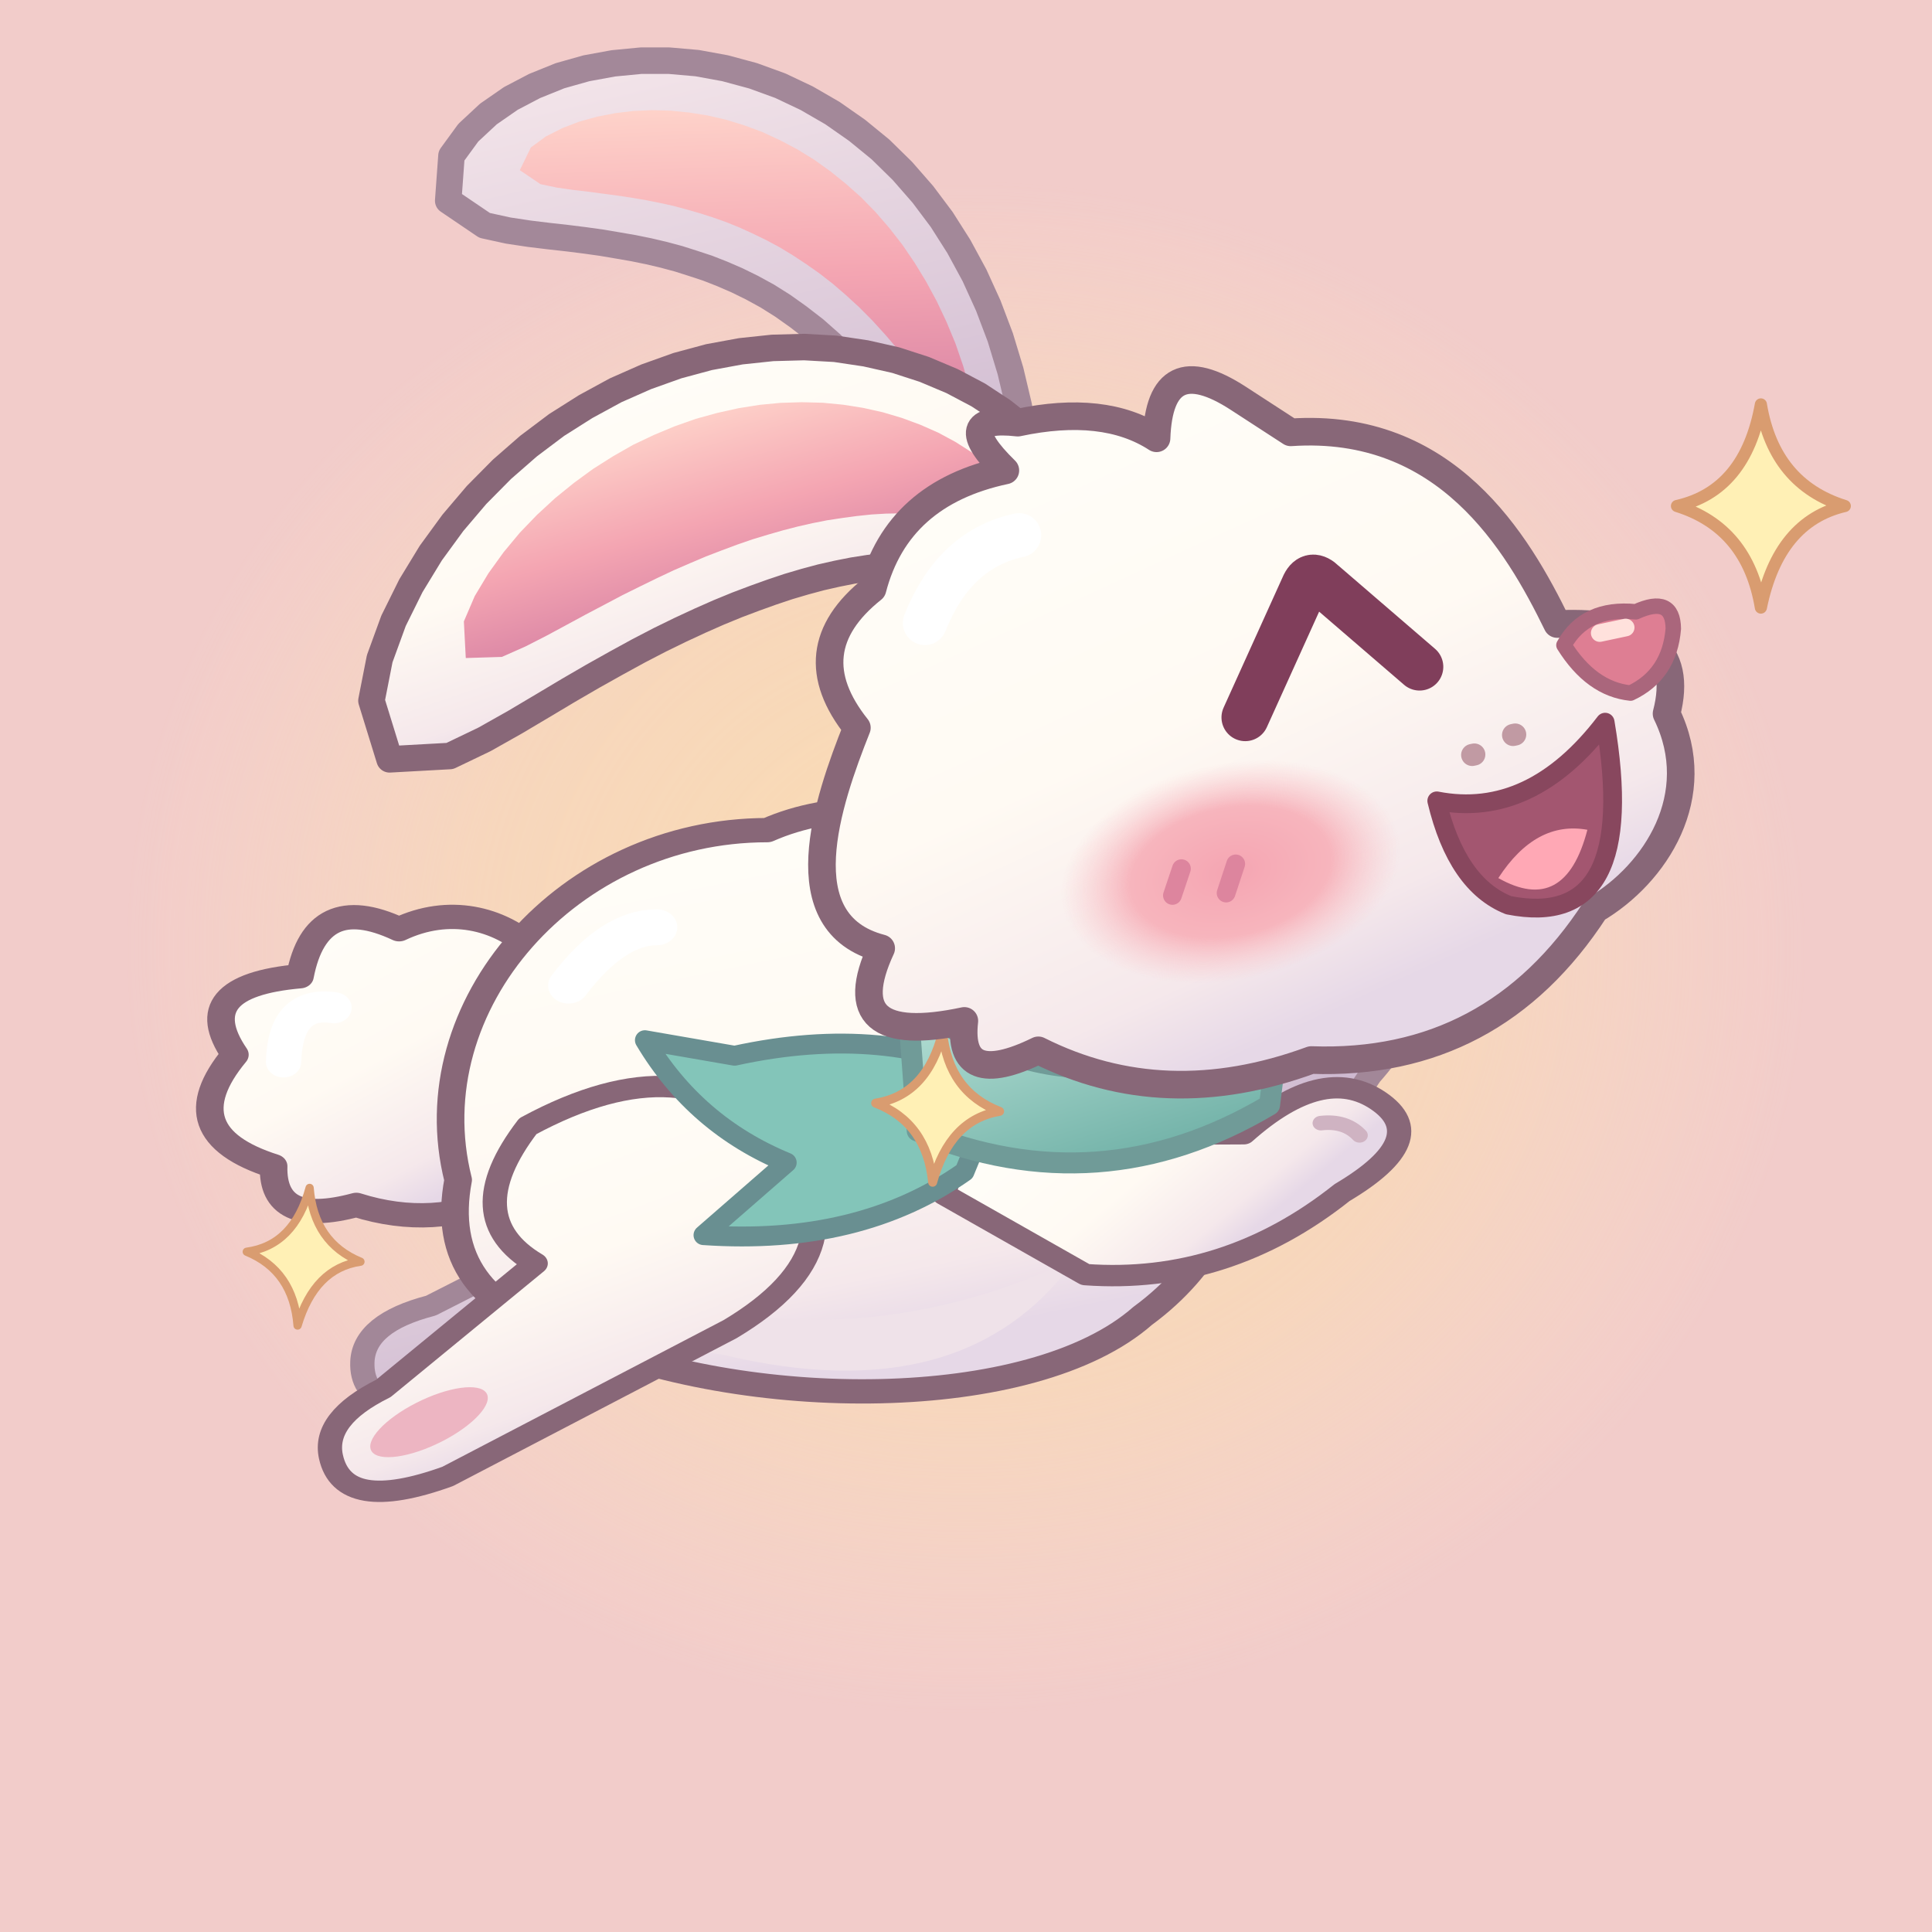
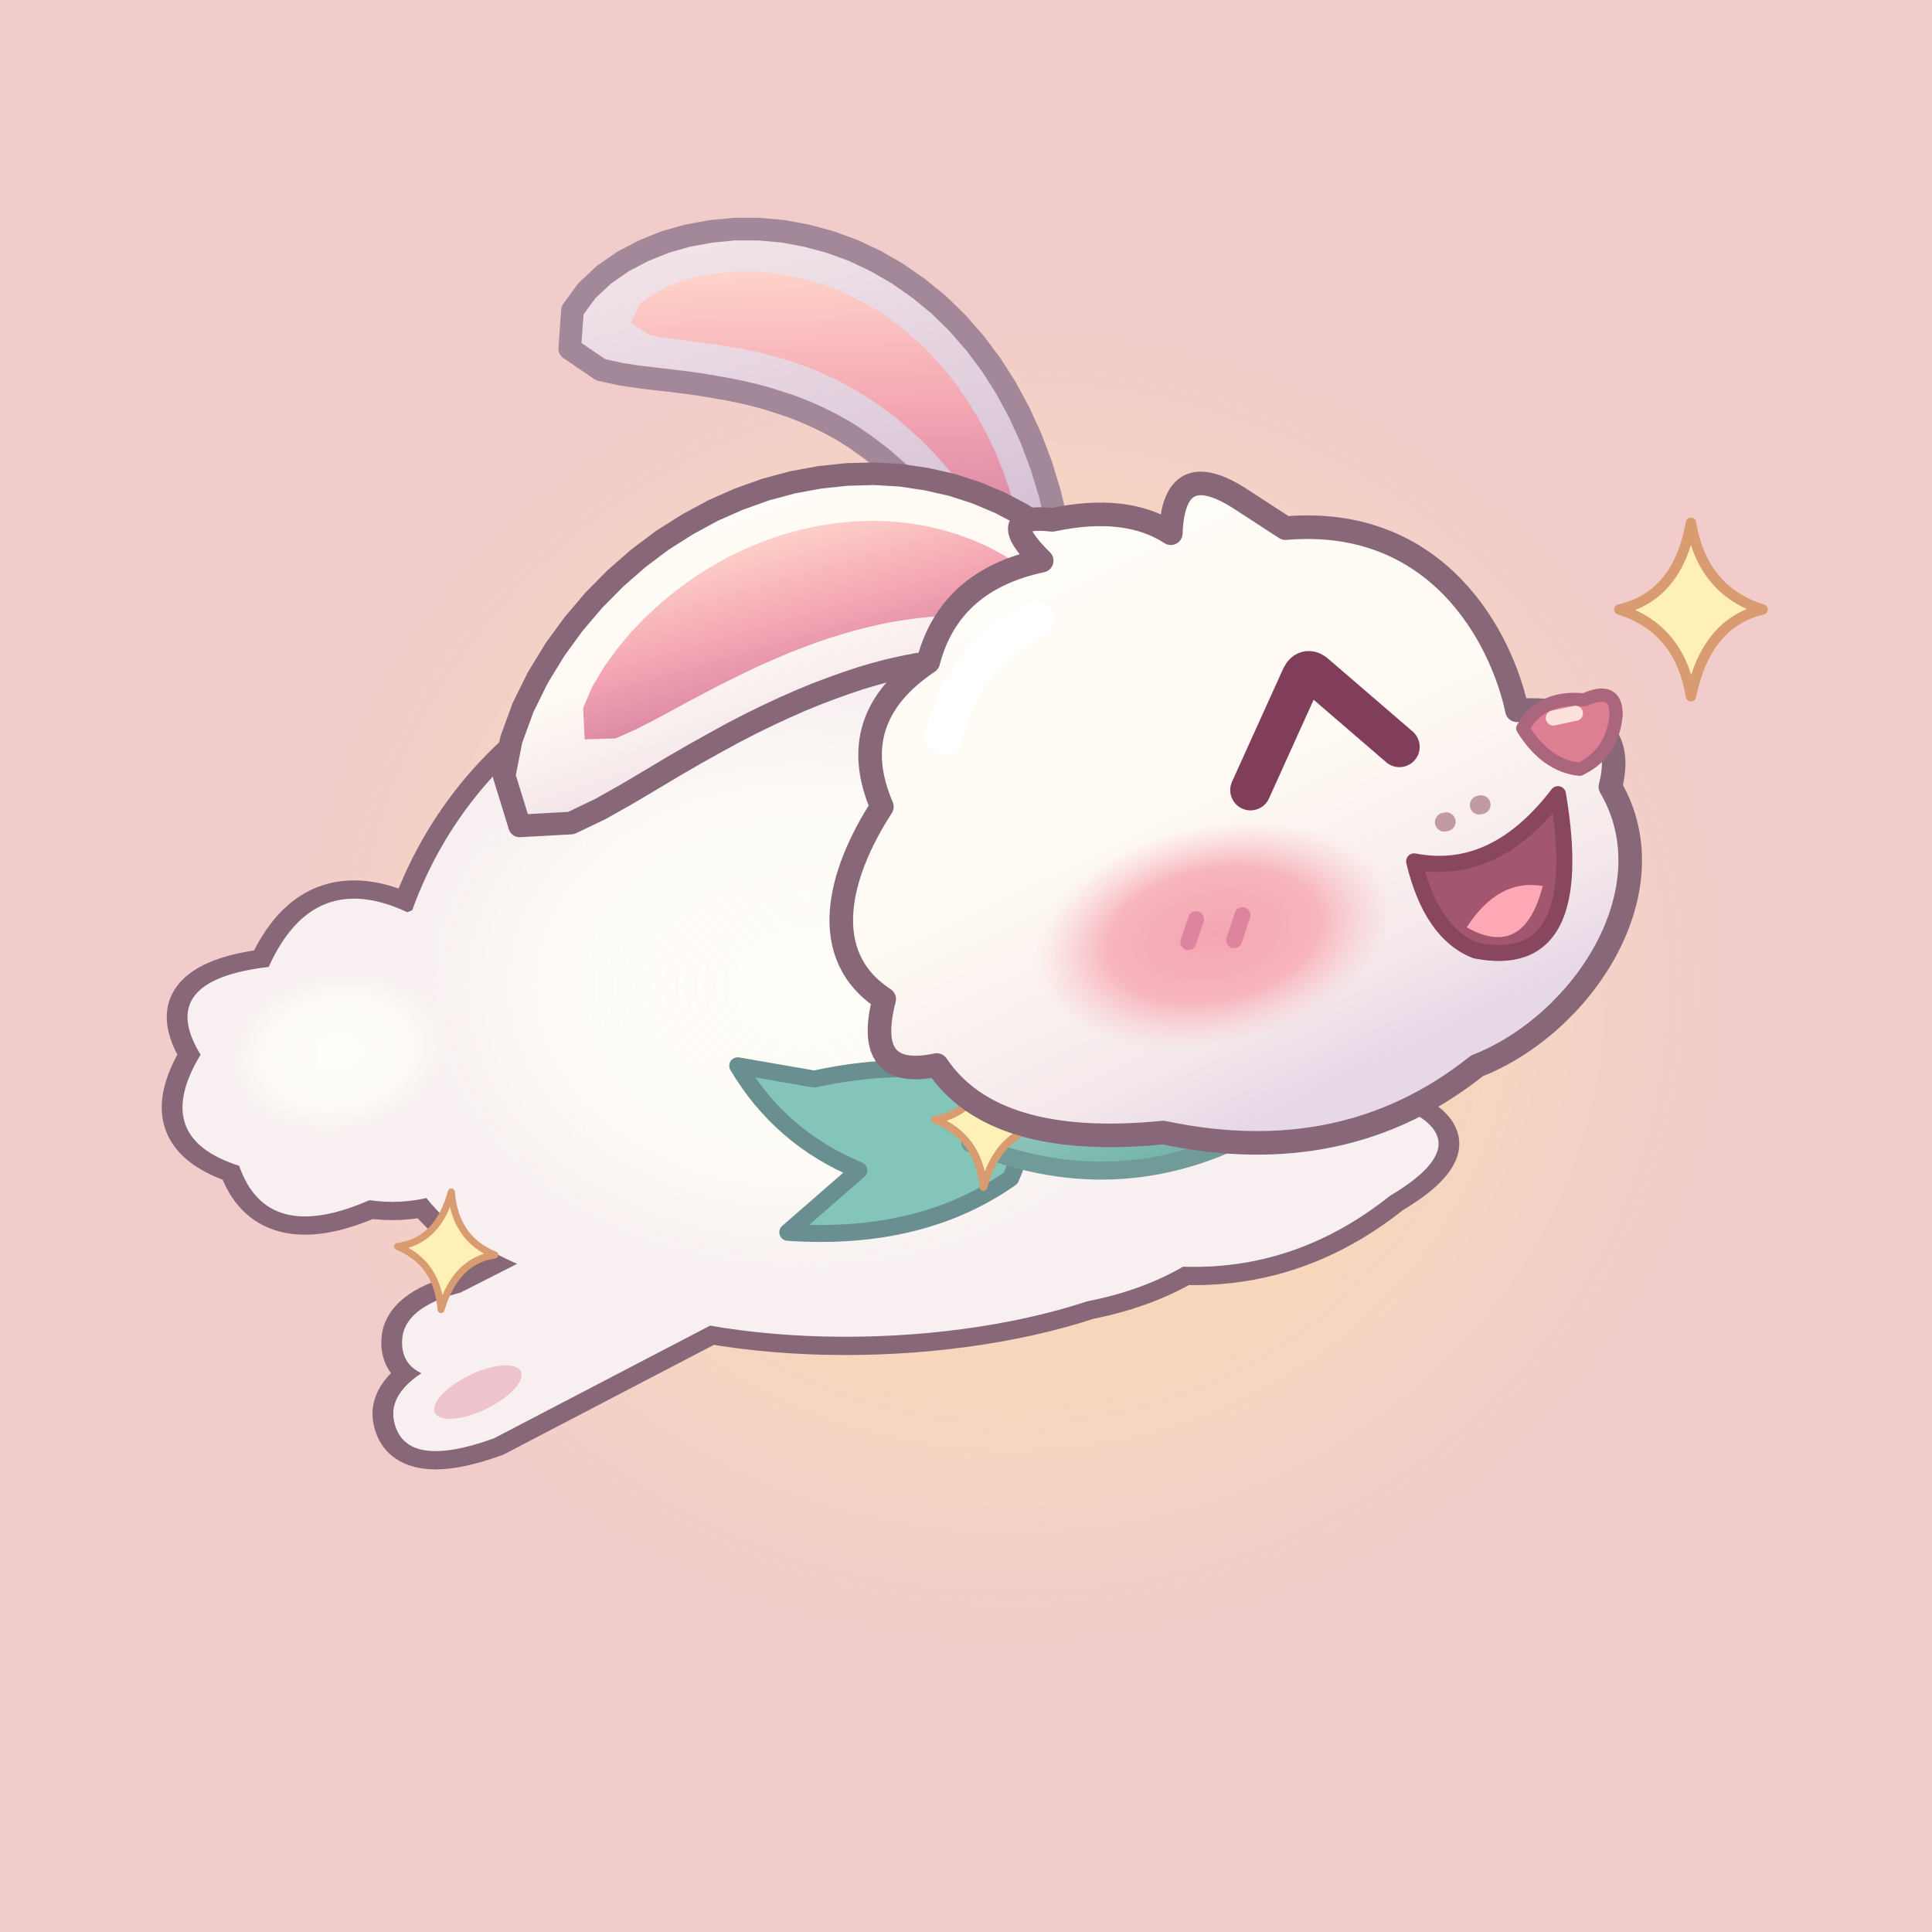
<svg xmlns="http://www.w3.org/2000/svg" viewBox="-42 -42 84 84">
  <defs>
    <linearGradient id="fur" x2=".28" y2="1">
      <stop stop-color="#fffef9" />
      <stop offset=".55" stop-color="#fffaf3" />
      <stop offset=".88" stop-color="#f5e8eb" />
      <stop offset="1" stop-color="#e6d8e7" />
    </linearGradient>
    <linearGradient id="far" x2=".4" y2="1">
      <stop stop-color="#f7e9ec" />
      <stop offset="1" stop-color="#ceb9d0" />
    </linearGradient>
    <linearGradient id="lining" x2=".2" y2="1">
      <stop stop-color="#ffd7cc" />
      <stop offset=".6" stop-color="#f4a5b2" />
      <stop offset="1" stop-color="#dc88a6" />
    </linearGradient>
    <linearGradient id="iris" x2="0" y2="1">
      <stop stop-color="#8b3c62" />
      <stop offset=".55" stop-color="#c95a85" />
      <stop offset="1" stop-color="#ffabc0" />
    </linearGradient>
    <linearGradient id="silk" x2=".5" y2="1">
      <stop stop-color="#b8e2d7" />
      <stop offset="1" stop-color="#75b4aa" />
    </linearGradient>
+     <radialGradient id="coatHighlight">
+       <stop stop-color="#fffef8" />
+       <stop offset=".62" stop-color="#fffdf8" stop-opacity=".9" />
+       <stop offset="1" stop-color="#fffcf6" stop-opacity="0" />
+     </radialGradient>
    <radialGradient id="cheek">
      <stop stop-color="#f5a5b2" />
      <stop offset=".59" stop-color="#f7b5bd" />
      <stop offset="1" stop-color="#f9c6cb" stop-opacity="0" />
    </radialGradient>
    <radialGradient id="light">
      <stop stop-color="#ffe5a4" stop-opacity=".64" />
      <stop offset=".58" stop-color="#ffe7a7" stop-opacity=".39" />
      <stop offset="1" stop-color="#fff1bd" stop-opacity="0" />
    </radialGradient>
  </defs>
  <rect x="-42" y="-42" width="84" height="84" fill="#f2ccca" />
-   <g transform="translate(0 4) rotate(0) scale(0.96 0.96)">
+   <g transform="translate(2 5) rotate(0) scale(0.82 0.82)">
    <g transform="translate(0 0)">
      <g transform="translate(0 -5) rotate(0) scale(1 1)">
        <ellipse cx="0" cy="0" rx="38" ry="35" fill="url(#light)" />
      </g>
      <g transform="translate(-3 2) rotate(0) scale(1 0.88)">
-         <g transform="translate(-21 0) rotate(-17) scale(1 1)">
-           <path d="M6 1 C4 6 -1 7 -5 4 Q-9 4 -8 1 Q-12 -2 -8 -5 Q-9 -9 -4 -8 Q-2 -12 1 -9 C6 -10 9 -4 6 1Z" fill="url(#fur)" stroke="#886778" stroke-width="1.25" stroke-linecap="round" stroke-linejoin="round" />
-           <path d="M-6 -4 Q-5 -7 -3 -6" fill="none" stroke="#fff" stroke-width="1.6" stroke-linecap="round" stroke-linejoin="round" />
-         </g>
-         <g transform="translate(-6 4) rotate(2) scale(1 1)">
-           <path d="M-6 -5 Q2 -8 5 -2 Q8 4 1 7 L-13 12 Q-18 13 -18 10 Q-18 8 -15 7 L-7 2 Q-10 -1 -6 -5Z" fill="url(#far)" stroke="#a28798" stroke-width="1.1" stroke-linecap="round" stroke-linejoin="round" />
-         </g>
-         <g transform="translate(9 3) rotate(-52) scale(1 1)">
-           <path d="M-4 -3 Q-1 -6 3 -2 L9 2 Q14 1 15 4 Q16 7 11 7 Q4 8 -1 4Z" fill="url(#far)" stroke="#a28798" stroke-width="1.1" stroke-linecap="round" stroke-linejoin="round" />
-         </g>
-         <path d="M-20 4 C-22 -5 -15 -14 -6 -14 C0 -17 8 -13 12 -8 C17 -3 17 6 11 11 C6 16 -7 16 -15 12 Q-21 10 -20 4Z" fill="url(#fur)" stroke="#886778" stroke-width="1.25" stroke-linecap="round" stroke-linejoin="round" />
-         <path d="M-15 -6 Q-13 -9 -11 -9" fill="none" stroke="#fff" stroke-width="1.85" stroke-linecap="round" stroke-linejoin="round" />
-         <path d="M-17 6 C-11 12 -1 13 8 8 Q3 16 -8 13 Q-15 12 -17 6Z" fill="#efe2e9" />
-         <g transform="translate(-10 5) rotate(-11) scale(1 1)">
-           <path d="M-6 -5 Q2 -8 5 -2 Q8 4 1 7 L-13 12 Q-18 13 -18 10 Q-18 8 -15 7 L-7 2 Q-10 -1 -6 -5Z" fill="url(#fur)" stroke="#886778" stroke-width="1.1" stroke-linecap="round" stroke-linejoin="round" />
-           <g transform="translate(-13.3 9.1) rotate(-19) scale(1 1)">
-             <ellipse cx="0" cy="0" rx="3" ry="1.15" fill="#edb5c2" />
+         <g fill="#886778" stroke="#886778" stroke-width="2.2" stroke-linecap="round" stroke-linejoin="round">
+           <g transform="translate(-29 -2) rotate(-17) scale(1 1)">
+             <path d="M6 1 C5 6 0 8 -4 6 Q-10 7 -10 2 Q-14 -1 -10 -5 Q-11 -10 -5 -9 Q-1 -14 3 -10 C9 -11 10 -3 6 1Z" />
+           </g>
+           <g transform="translate(-11 4) rotate(2) scale(1 1)">
+             <path d="M-6 -5 Q2 -8 5 -2 Q8 4 1 7 L-13 12 Q-18 13 -18 10 Q-18 8 -15 7 L-7 2 Q-10 -1 -6 -5Z" />
+           </g>
+           <g transform="translate(12 3) rotate(-52) scale(1 1)">
+             <path d="M-4 -3 Q-1 -6 3 -2 L9 2 Q14 1 15 4 Q16 7 11 7 Q4 8 -1 4Z" />
+           </g>
+           <g transform="translate(0 0) rotate(0) scale(1 1)">
+             <path d="M-30 -2 C-31 -15 -23 -27 -11 -28 C1 -30 13 -22 16 -10 C20 1 16 9 7 11 C-1 14 -13 14 -20 10 Q-30 7 -30 -2Z" />
+           </g>
+           <g transform="translate(-14 5) rotate(-11) scale(1 1)">
+             <path d="M-6 -5 Q2 -8 5 -2 Q8 4 1 7 L-13 12 Q-18 13 -18 10 Q-18 8 -15 7 L-7 2 Q-10 -1 -6 -5Z" />
+           </g>
+           <g transform="translate(10 5) rotate(-34) scale(1 1)">
+             <path d="M-4 -3 Q-1 -6 3 -2 L9 2 Q14 1 15 4 Q16 7 11 7 Q4 8 -1 4Z" />
          </g>
        </g>
-         <g transform="translate(7 5) rotate(-34) scale(1 1)">
-           <path d="M-4 -3 Q-1 -6 3 -2 L9 2 Q14 1 15 4 Q16 7 11 7 Q4 8 -1 4Z" fill="url(#fur)" stroke="#886778" stroke-width="1.1" stroke-linecap="round" stroke-linejoin="round" />
-           <path d="M12.2 3.5 q1 .5 1.1 1.5" fill="none" stroke="#cfb3c2" stroke-width="0.75" stroke-linecap="round" stroke-linejoin="round" />
+         <g fill="#f7eff0">
+           <g transform="translate(-29 -2) rotate(-17) scale(1 1)">
+             <path d="M6 1 C5 6 0 8 -4 6 Q-10 7 -10 2 Q-14 -1 -10 -5 Q-11 -10 -5 -9 Q-1 -14 3 -10 C9 -11 10 -3 6 1Z" />
+           </g>
+           <g transform="translate(-11 4) rotate(2) scale(1 1)">
+             <path d="M-6 -5 Q2 -8 5 -2 Q8 4 1 7 L-13 12 Q-18 13 -18 10 Q-18 8 -15 7 L-7 2 Q-10 -1 -6 -5Z" />
+           </g>
+           <g transform="translate(12 3) rotate(-52) scale(1 1)">
+             <path d="M-4 -3 Q-1 -6 3 -2 L9 2 Q14 1 15 4 Q16 7 11 7 Q4 8 -1 4Z" />
+           </g>
+           <g transform="translate(0 0) rotate(0) scale(1 1)">
+             <path d="M-30 -2 C-31 -15 -23 -27 -11 -28 C1 -30 13 -22 16 -10 C20 1 16 9 7 11 C-1 14 -13 14 -20 10 Q-30 7 -30 -2Z" />
+           </g>
+           <g transform="translate(-14 5) rotate(-11) scale(1 1)">
+             <path d="M-6 -5 Q2 -8 5 -2 Q8 4 1 7 L-13 12 Q-18 13 -18 10 Q-18 8 -15 7 L-7 2 Q-10 -1 -6 -5Z" />
+           </g>
+           <g transform="translate(10 5) rotate(-34) scale(1 1)">
+             <path d="M-4 -3 Q-1 -6 3 -2 L9 2 Q14 1 15 4 Q16 7 11 7 Q4 8 -1 4Z" />
+           </g>
+         </g>
+         <ellipse cx="-8" cy="-8" rx="21" ry="18" fill="url(#coatHighlight)" />
+         <g transform="translate(-29 -2) rotate(-17) scale(1 1)">
+           <ellipse cx="-3" cy="-3" rx="6" ry="5" fill="url(#coatHighlight)" />
+         </g>
+         <g transform="translate(-14 5) rotate(-11) scale(1 1)">
+           <g transform="translate(-13.3 9.1) rotate(-19) scale(1 1)">
+             <ellipse cx="0" cy="0" rx="2.6" ry="1.1" fill="#efc3cc" />
+           </g>
        </g>
      </g>
      <g transform="translate(10 -12) rotate(-12) scale(1 1)">
        <g transform="translate(-6 -10) rotate(17) scale(1 1)">
          <path d="M0.00 0.00 L0.62 -2.07 L0.55 -3.92 L0.32 -5.69 L-0.02 -7.39 L-0.45 -9.00 L-0.96 -10.54 L-1.55 -12.01 L-2.22 -13.40 L-2.96 -14.71 L-3.78 -15.95 L-4.66 -17.10 L-5.61 -18.16 L-6.63 -19.14 L-7.70 -20.02 L-8.83 -20.79 L-10.01 -21.47 L-11.23 -22.04 L-12.47 -22.50 L-13.74 -22.84 L-15.03 -23.07 L-16.31 -23.19 L-17.59 -23.19 L-18.85 -23.08 L-20.09 -22.85 L-21.29 -22.52 L-22.45 -22.08 L-23.55 -21.52 L-24.58 -20.86 L-25.53 -20.07 L-26.36 -19.15 L-27.03 -18.04 L-27.00 -16.00 L-27.00 -16.00 L-25.26 -15.03 L-24.17 -14.89 L-23.20 -14.83 L-22.31 -14.80 L-21.47 -14.78 L-20.67 -14.75 L-19.90 -14.71 L-19.16 -14.65 L-18.45 -14.59 L-17.75 -14.51 L-17.06 -14.41 L-16.38 -14.29 L-15.71 -14.14 L-15.03 -13.98 L-14.35 -13.78 L-13.66 -13.55 L-12.96 -13.28 L-12.23 -12.96 L-11.49 -12.58 L-10.74 -12.14 L-9.96 -11.64 L-9.16 -11.05 L-8.36 -10.38 L-7.53 -9.62 L-6.70 -8.77 L-5.87 -7.82 L-5.03 -6.76 L-4.18 -5.60 L-3.33 -4.33 L-2.46 -2.95 L-1.53 -1.47 L0.00 0.00Z" fill="url(#far)" stroke="#a38899" stroke-width="1.2" stroke-linecap="round" stroke-linejoin="round" />
          <path d="M-2.40 -7.17 L-2.40 -8.44 L-2.72 -9.53 L-3.11 -10.57 L-3.55 -11.56 L-4.04 -12.50 L-4.56 -13.39 L-5.12 -14.24 L-5.71 -15.04 L-6.33 -15.80 L-6.99 -16.51 L-7.67 -17.17 L-8.38 -17.78 L-9.12 -18.33 L-9.88 -18.84 L-10.66 -19.30 L-11.46 -19.70 L-12.27 -20.04 L-13.10 -20.34 L-13.94 -20.57 L-14.78 -20.75 L-15.63 -20.87 L-16.48 -20.93 L-17.33 -20.94 L-18.17 -20.89 L-19.00 -20.78 L-19.81 -20.61 L-20.61 -20.38 L-21.39 -20.09 L-22.13 -19.73 L-22.84 -19.29 L-23.48 -18.73 L-23.89 -17.66 L-23.89 -17.66 L-22.90 -17.11 L-22.14 -17.02 L-21.42 -16.98 L-20.73 -16.96 L-20.06 -16.93 L-19.40 -16.90 L-18.75 -16.86 L-18.11 -16.81 L-17.48 -16.74 L-16.85 -16.66 L-16.23 -16.55 L-15.61 -16.43 L-14.99 -16.29 L-14.37 -16.13 L-13.75 -15.94 L-13.13 -15.72 L-12.50 -15.48 L-11.87 -15.21 L-11.24 -14.90 L-10.61 -14.56 L-9.97 -14.19 L-9.32 -13.77 L-8.68 -13.31 L-8.03 -12.81 L-7.38 -12.26 L-6.73 -11.66 L-6.07 -11.01 L-5.42 -10.32 L-4.76 -9.57 L-4.08 -8.78 L-3.38 -7.94 L-2.40 -7.17Z" fill="url(#lining)" />
        </g>
        <g transform="translate(-2 -10) rotate(0) scale(1 1)">
          <path d="M0.00 0.00 L0.66 -1.68 L0.50 -2.99 L0.15 -4.24 L-0.35 -5.43 L-0.98 -6.57 L-1.72 -7.65 L-2.56 -8.66 L-3.49 -9.60 L-4.52 -10.46 L-5.64 -11.24 L-6.82 -11.92 L-8.08 -12.50 L-9.39 -12.99 L-10.75 -13.36 L-12.16 -13.62 L-13.60 -13.77 L-15.06 -13.81 L-16.54 -13.73 L-18.03 -13.53 L-19.51 -13.22 L-20.99 -12.78 L-22.45 -12.24 L-23.89 -11.57 L-25.29 -10.79 L-26.66 -9.89 L-27.97 -8.88 L-29.23 -7.75 L-30.42 -6.49 L-31.52 -5.10 L-32.49 -3.55 L-33.25 -1.77 L-33.00 1.00 L-33.00 1.00 L-30.30 1.42 L-28.61 1.01 L-27.11 0.54 L-25.72 0.07 L-24.43 -0.37 L-23.21 -0.77 L-22.05 -1.13 L-20.95 -1.46 L-19.90 -1.75 L-18.90 -2.00 L-17.94 -2.22 L-17.03 -2.41 L-16.15 -2.57 L-15.30 -2.70 L-14.49 -2.81 L-13.70 -2.90 L-12.93 -2.96 L-12.18 -3.00 L-11.43 -3.01 L-10.70 -3.00 L-9.96 -2.96 L-9.22 -2.90 L-8.47 -2.79 L-7.72 -2.65 L-6.95 -2.47 L-6.16 -2.24 L-5.35 -1.95 L-4.52 -1.61 L-3.65 -1.21 L-2.74 -0.75 L-1.73 -0.25 L0.00 0.00Z" fill="url(#fur)" stroke="#886778" stroke-width="1.2" stroke-linecap="round" stroke-linejoin="round" />
          <path d="M-2.78 -3.88 L-2.83 -4.98 L-3.24 -5.75 L-3.75 -6.46 L-4.32 -7.12 L-4.94 -7.73 L-5.61 -8.30 L-6.33 -8.82 L-7.09 -9.30 L-7.88 -9.73 L-8.71 -10.11 L-9.57 -10.44 L-10.46 -10.72 L-11.38 -10.94 L-12.32 -11.11 L-13.27 -11.22 L-14.25 -11.27 L-15.23 -11.26 L-16.23 -11.20 L-17.23 -11.07 L-18.24 -10.88 L-19.25 -10.64 L-20.25 -10.32 L-21.25 -9.95 L-22.23 -9.51 L-23.21 -9.01 L-24.17 -8.44 L-25.10 -7.81 L-26.00 -7.10 L-26.87 -6.31 L-27.69 -5.43 L-28.41 -4.41 L-28.67 -2.77 L-28.67 -2.77 L-27.06 -2.48 L-25.92 -2.72 L-24.88 -3.00 L-23.89 -3.29 L-22.94 -3.57 L-22.02 -3.83 L-21.14 -4.08 L-20.28 -4.30 L-19.44 -4.51 L-18.63 -4.70 L-17.84 -4.86 L-17.07 -5.01 L-16.31 -5.13 L-15.57 -5.24 L-14.84 -5.33 L-14.13 -5.39 L-13.42 -5.44 L-12.73 -5.47 L-12.05 -5.48 L-11.37 -5.47 L-10.69 -5.43 L-10.02 -5.38 L-9.35 -5.31 L-8.69 -5.21 L-8.02 -5.08 L-7.35 -4.94 L-6.68 -4.76 L-6.00 -4.57 L-5.31 -4.35 L-4.60 -4.11 L-3.85 -3.87 L-2.78 -3.88Z" fill="url(#lining)" />
        </g>
      </g>
      <g transform="translate(2 6) rotate(-4.2) scale(1 1)">
        <path d="M0 -5 Q-5 -8 -12 -7 L-16 -8 Q-14 -4 -10 -2 L-14 1 Q-7 2 -2 -1Z" fill="#83c5b9" stroke="#698f91" stroke-width="0.9" stroke-linecap="round" stroke-linejoin="round" />
        <path d="M-4 -9 Q4 -2 13 -8 L12 -3 Q4 1 -4 -3Z" fill="url(#silk)" stroke="#709b98" stroke-width="0.95" stroke-linecap="round" stroke-linejoin="round" />
        <g transform="translate(-3 -4) rotate(8) scale(0.74 0.74)">
          <path d="M0 -4.6 Q.6 -1 3.8 0 Q.8 .7 0 4.6 Q-.6 1 -3.8 0 Q-.7 -.7 0 -4.6Z" fill="#fff0b5" stroke="#d99c70" stroke-width="0.55" stroke-linecap="round" stroke-linejoin="round" />
        </g>
      </g>
      <g transform="translate(10 -12) rotate(-12) scale(1 1)">
-         <path d="M-14 -6 Q-16 -10 -12 -12 Q-10 -16 -5 -16 Q-7 -19 -4 -18 Q0 -18 2 -16 Q3 -20 6 -17 Q7 -16 8 -15 C15 -14 17 -8 18 -4 Q24 -3 22 1 C23 5 20 8 17 9 Q11 15 3 13 Q-4 14 -9 10 Q-13 11 -12 8 Q-18 8 -15 4 C-19 2 -16 -3 -14 -6Z" fill="url(#fur)" stroke="#886778" stroke-width="1.25" stroke-linecap="round" stroke-linejoin="round" />
-         <path d="M-10 -10 Q-8 -13 -5 -13" fill="none" stroke="#fff" stroke-width="2" stroke-linecap="round" stroke-linejoin="round" />
-         <ellipse cx="1.2" cy="3.9" rx="7.8" ry="4.9" fill="url(#cheek)" />
+         <path d="M-16 -6 Q-17 -11 -12 -13 Q-10 -17 -5 -17 Q-7 -20 -4 -19 Q0 -19 2 -17 Q3 -21 6 -18 Q7 -17 8 -16 C16 -15 18 -8 18 -4 Q24 -3 22 1 C24 7 18 13 12 14 Q4 18 -5 14 Q-14 13 -16 8 Q-20 8 -18 4 C-21 1 -19 -3 -16 -6Z" fill="url(#fur)" stroke="#886778" stroke-width="1.25" stroke-linecap="round" stroke-linejoin="round" />
+         <path d="M-12 -9 Q-10 -13 -6 -14" fill="none" stroke="#fff" stroke-width="2" stroke-linecap="round" stroke-linejoin="round" />
+         <ellipse cx="-0.2" cy="4.3" rx="9.6" ry="5.8" fill="url(#cheek)" />
        <path d="M-1.6 4.4 l.65 -1.1 M.8 4.8 l.7 -1.2" fill="none" stroke="#dd859e" stroke-width="0.85" stroke-linecap="round" stroke-linejoin="round" />
        <path d="M3.3 -2.8 L7.2 -8.1 Q7.6 -8.6 8 -8 L11.5 -3.4" fill="none" stroke="#803e5b" stroke-width="2.15" stroke-linecap="round" stroke-linejoin="round" />
        <path d="M11 2.7 Q15 4.4 19.2 .8 Q18.8 10.4 13.2 8 Q11.1 6.6 11 2.7Z" fill="#a35670" stroke="#88475e" stroke-width="0.85" stroke-linecap="round" stroke-linejoin="round" />
        <path d="M13 6.7 Q15.2 4.5 17.4 5.4 Q15.6 9 13 6.7Z" fill="#ffa8b5" />
        <path d="M18.1 -3 Q19.4 -4.5 21.6 -3.8 Q23.4 -4.2 23.1 -2.7 Q22.5 -.7 20.6 -.25 Q18.9 -.8 18.1 -3Z" fill="#de7e93" stroke="#aa667c" stroke-width="0.7" stroke-linecap="round" stroke-linejoin="round" />
        <path d="M19.8 -3.2 L21 -3.2" fill="none" stroke="#ffe1dc" stroke-width="0.8" stroke-linecap="round" stroke-linejoin="round" />
        <path d="M13 1 l.1 0 M15 .5 l.1 0" fill="none" stroke="#c19aa3" stroke-width="1" stroke-linecap="round" stroke-linejoin="round" />
      </g>
      <g transform="translate(36 -25) rotate(0) scale(1 1)">
        <path d="M0 -4.6 Q.6 -1 3.8 0 Q.8 .7 0 4.6 Q-.6 1 -3.8 0 Q-.7 -.7 0 -4.6Z" fill="#fff0b5" stroke="#d99c70" stroke-width="0.55" stroke-linecap="round" stroke-linejoin="round" />
      </g>
      <g transform="translate(-30 9) rotate(5) scale(0.68 0.68)">
        <path d="M0 -4.6 Q.6 -1 3.8 0 Q.8 .7 0 4.6 Q-.6 1 -3.8 0 Q-.7 -.7 0 -4.6Z" fill="#fff0b5" stroke="#d99c70" stroke-width="0.55" stroke-linecap="round" stroke-linejoin="round" />
      </g>
    </g>
  </g>
</svg>
